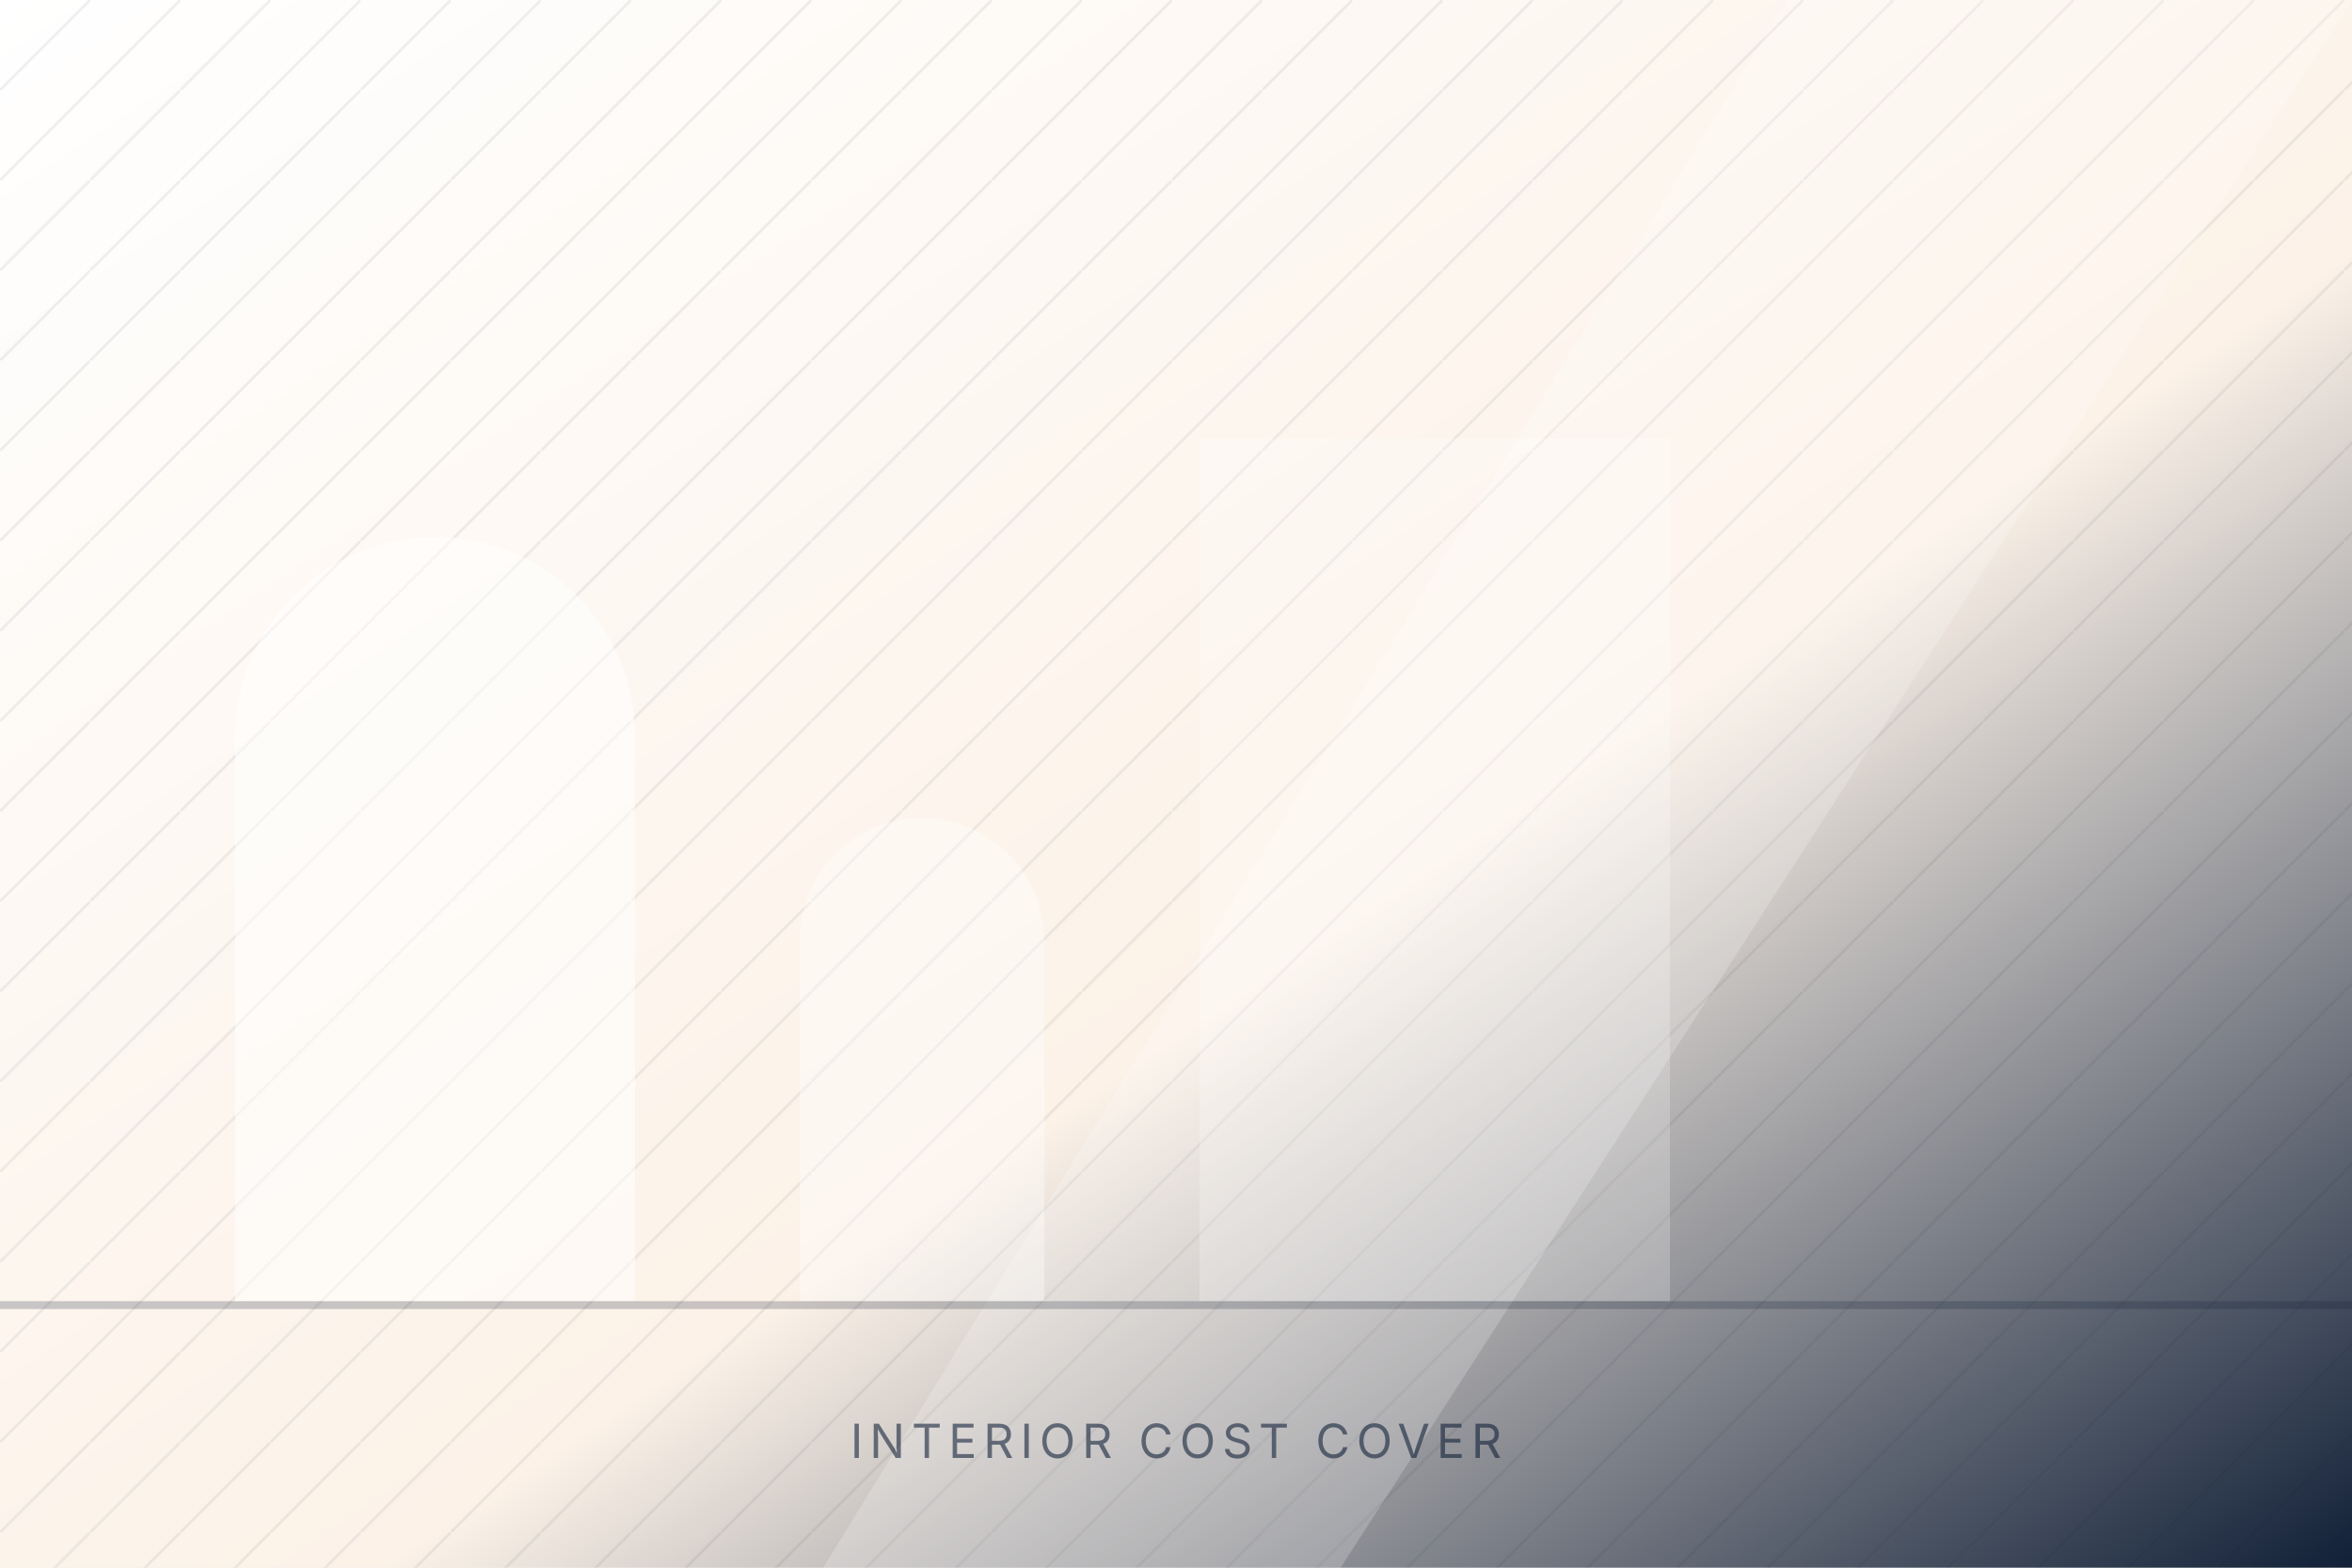
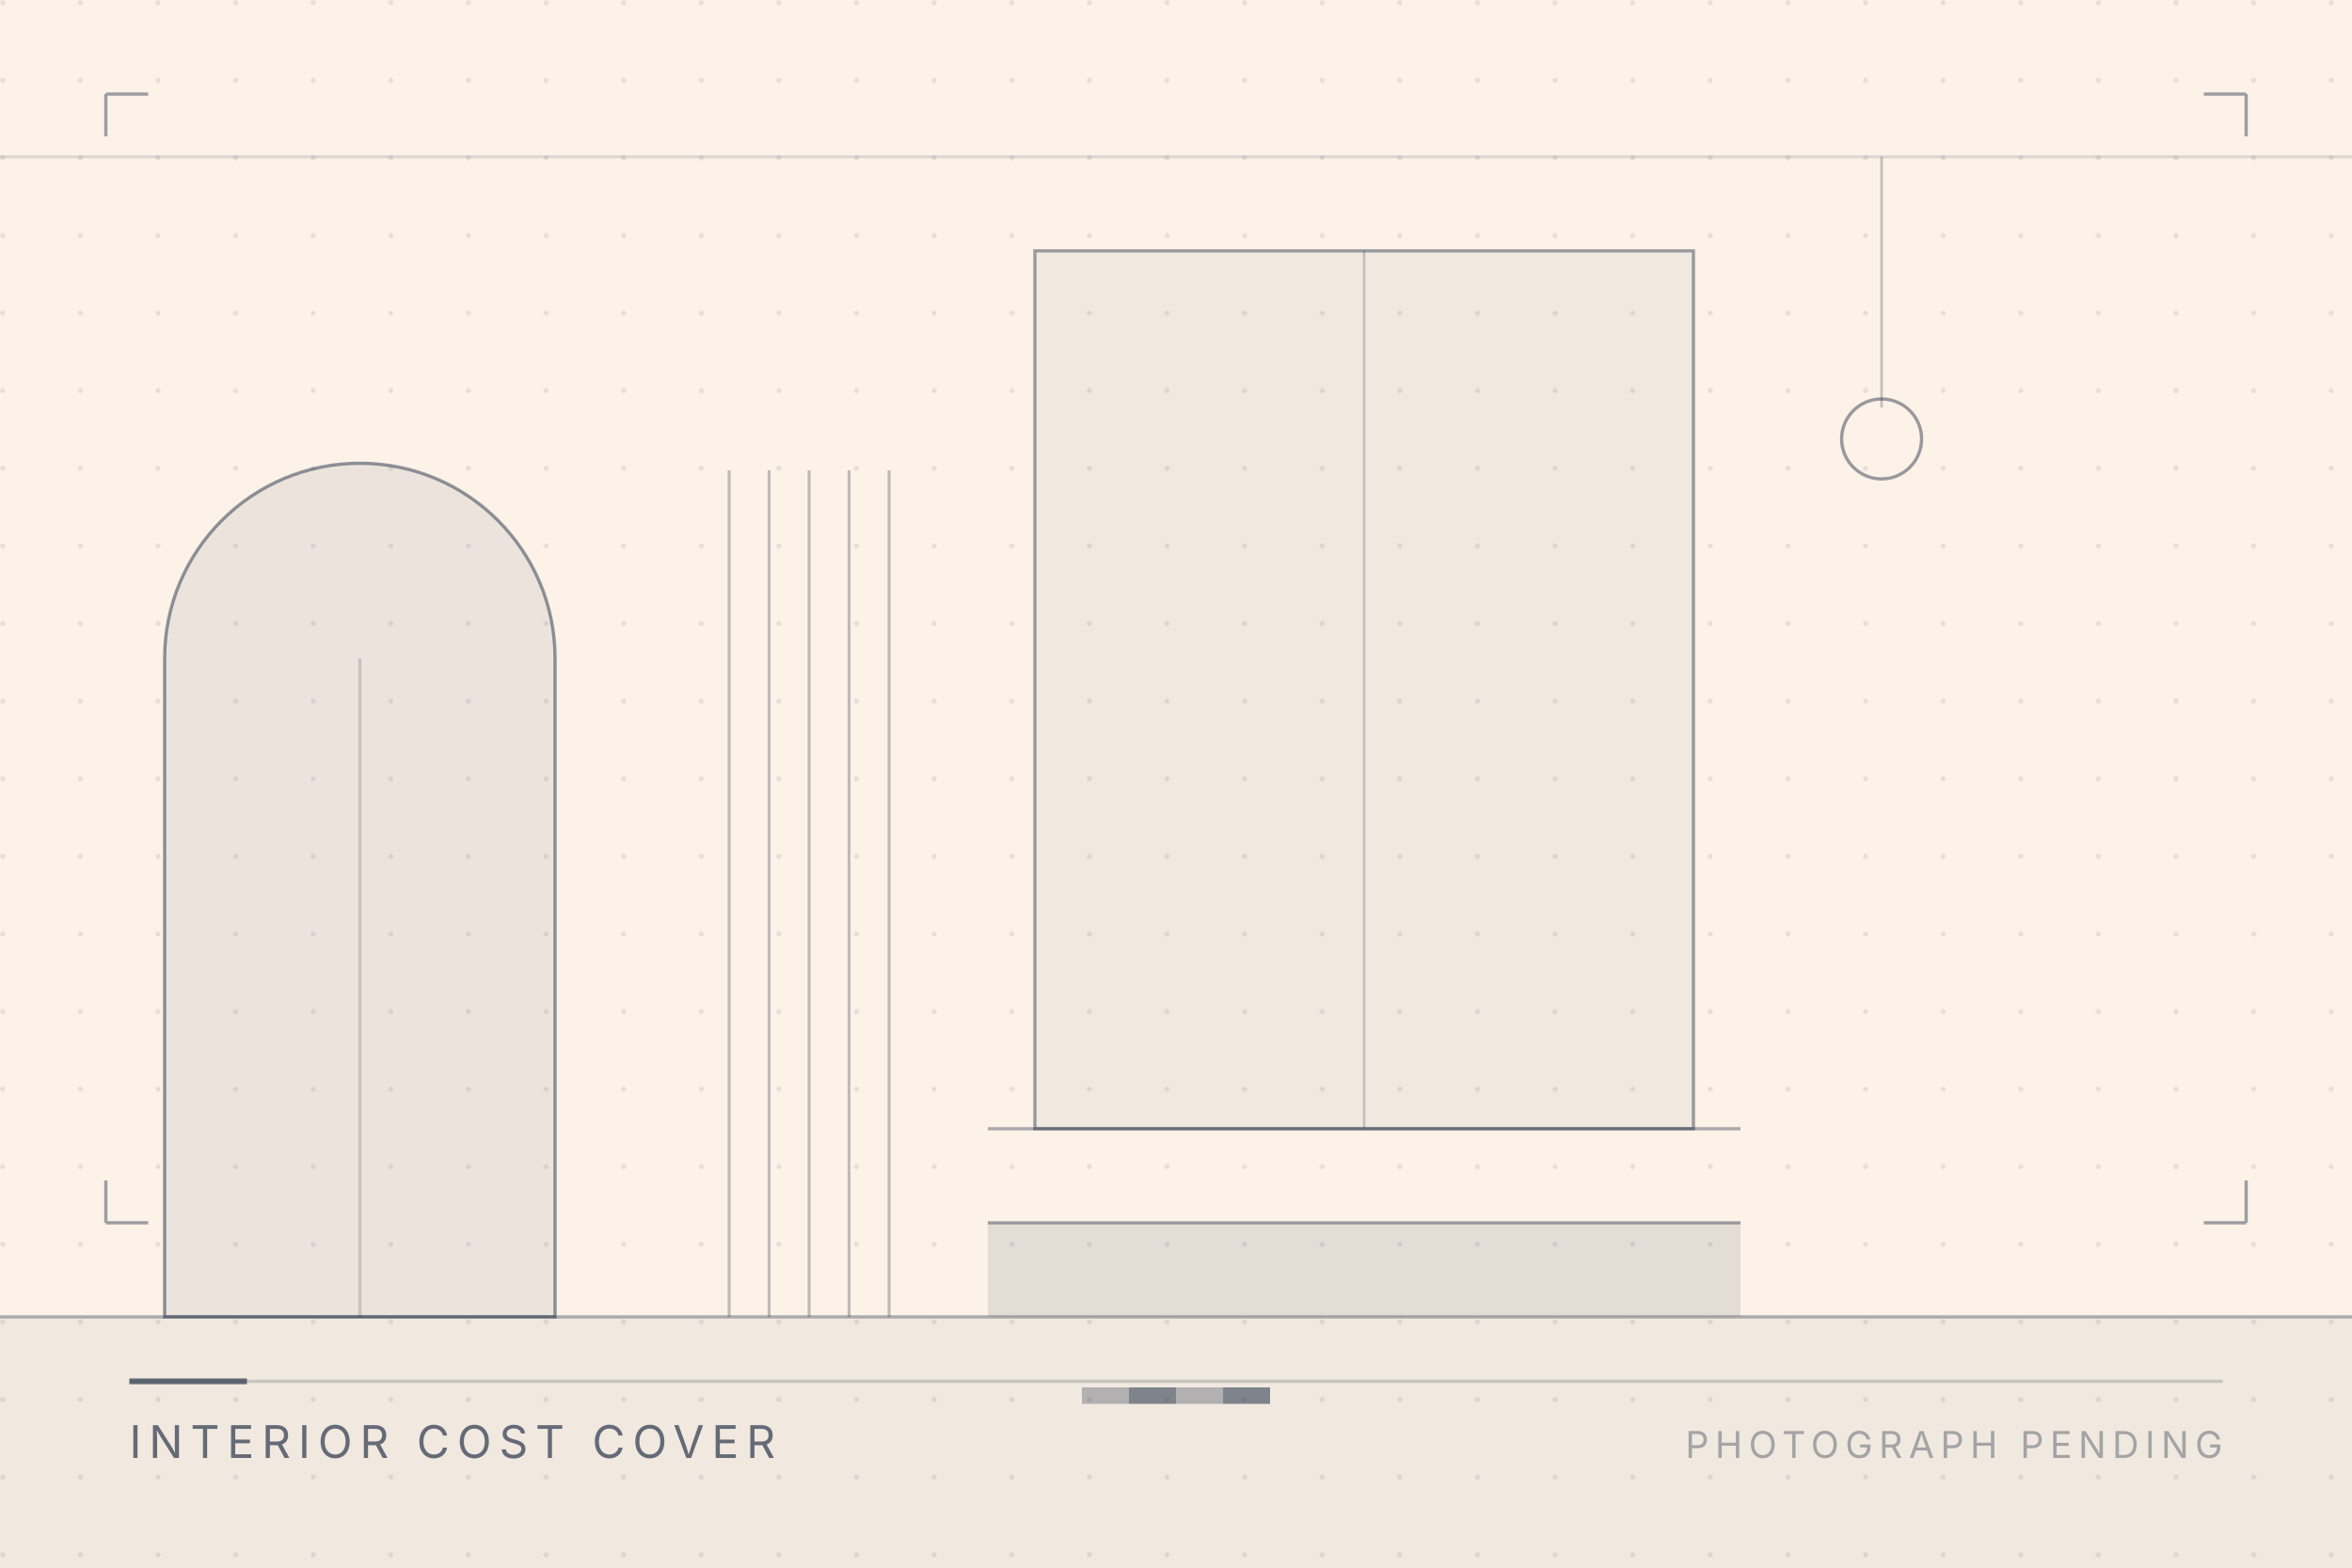
<svg xmlns="http://www.w3.org/2000/svg" viewBox="0 0 1200 800" width="1200" height="800">
  <defs>
-     <linearGradient id="g" x1="0" y1="0" x2="1" y2="1">
-       <stop offset="0%" stop-color="#ffffff" />
-       <stop offset="58%" stop-color="#fcf2e8" />
-       <stop offset="100%" stop-color="#0f1e36" />
-     </linearGradient>
-     <pattern id="d" width="46" height="46" patternUnits="userSpaceOnUse">
-       <path d="M0 46L46 0" stroke="#0f1e36" stroke-opacity="0.07" stroke-width="1.4" />
+     <pattern id="dots" width="39.6" height="39.6" patternUnits="userSpaceOnUse">
+       <circle cx="1.4" cy="1.4" r="1.3" fill="#0f1e36" fill-opacity="0.09" />
    </pattern>
  </defs>
-   <rect width="1200" height="800" fill="url(#g)" />
-   <rect width="1200" height="800" fill="url(#d)" />
-   <path d="M120 664V376a102 102 0 0 1 204 0V664Z" fill="#fff" fill-opacity="0.5" />
-   <path d="M408 664V480a62.4 62.4 0 0 1 124.8 0V664Z" fill="#fff" fill-opacity="0.34" />
-   <rect x="612" y="224" width="240" height="440" fill="#fff" fill-opacity="0.22" />
-   <path d="M912 0H1200L684 800H420Z" fill="#fff" fill-opacity="0.2" />
-   <rect y="664" width="1200" height="4" fill="#0f1e36" fill-opacity="0.22" />
-   <text x="600" y="744" text-anchor="middle" font-family="system-ui,-apple-system,Segoe UI,sans-serif" font-size="24" letter-spacing="3.36" fill="#0f1e36" fill-opacity="0.58">INTERIOR COST COVER</text>
+   <rect width="1200" height="800" fill="#fcf2e8" />
+   <rect width="1200" height="800" fill="url(#dots)" />
+   <path d="M0 80h1200" stroke="#0f1e36" stroke-opacity="0.12" stroke-width="1.667" />
+   <rect y="672" width="1200" height="128" fill="#0f1e36" fill-opacity="0.045" />
+   <path d="M0 672h1200" stroke="#0f1e36" stroke-opacity="0.32" stroke-width="1.667" />
+   <path d="M84 672V336a99.6 99.6 0 0 1 199.2 0V672Z" fill="#0f1e36" fill-opacity="0.07" stroke="#0f1e36" stroke-opacity="0.45" stroke-width="1.667" />
+   <path d="M183.6 336V672" stroke="#0f1e36" stroke-opacity="0.16" stroke-width="1.667" />
+   <path d="M372 240V672" stroke="#0f1e36" stroke-opacity="0.26" stroke-width="1.5" />
+   <path d="M392.4 240V672" stroke="#0f1e36" stroke-opacity="0.26" stroke-width="1.5" />
+   <path d="M412.8 240V672" stroke="#0f1e36" stroke-opacity="0.26" stroke-width="1.5" />
+   <path d="M433.2 240V672" stroke="#0f1e36" stroke-opacity="0.26" stroke-width="1.5" />
+   <path d="M453.6 240V672" stroke="#0f1e36" stroke-opacity="0.26" stroke-width="1.5" />
+   <rect x="528" y="128" width="336" height="448" fill="#0f1e36" fill-opacity="0.045" stroke="#0f1e36" stroke-opacity="0.4" stroke-width="1.667" />
+   <path d="M696 128v448" stroke="#0f1e36" stroke-opacity="0.2" stroke-width="1.333" />
+   <path d="M504 576h384" stroke="#0f1e36" stroke-opacity="0.34" stroke-width="1.667" />
+   <path d="M504 672h384v-48h-384Z" fill="#0f1e36" fill-opacity="0.1" />
+   <path d="M504 624h384" stroke="#0f1e36" stroke-opacity="0.38" stroke-width="1.667" />
+   <path d="M960 80v128" stroke="#0f1e36" stroke-opacity="0.24" stroke-width="1.333" />
+   <circle cx="960" cy="224" r="20.4" fill="none" stroke="#0f1e36" stroke-opacity="0.42" stroke-width="1.667" />
+   <path d="M54 48v21.6M54 48h21.6" fill="none" stroke="#0f1e36" stroke-opacity="0.4" stroke-width="1.667" />
+   <path d="M1146 48v21.6M1146 48h-21.6" fill="none" stroke="#0f1e36" stroke-opacity="0.4" stroke-width="1.667" />
+   <path d="M54 624v-21.6M54 624h21.6" fill="none" stroke="#0f1e36" stroke-opacity="0.4" stroke-width="1.667" />
+   <path d="M1146 624v-21.6M1146 624h-21.6" fill="none" stroke="#0f1e36" stroke-opacity="0.4" stroke-width="1.667" />
+   <rect x="552" y="708" width="24" height="8.4" fill="#0f1e36" fill-opacity="0.28" />
+   <rect x="576" y="708" width="24" height="8.4" fill="#0f1e36" fill-opacity="0.5" />
+   <rect x="600" y="708" width="24" height="8.4" fill="#0f1e36" fill-opacity="0.28" />
+   <rect x="624" y="708" width="24" height="8.4" fill="#0f1e36" fill-opacity="0.5" />
+   <path d="M66 704.9h1068" stroke="#0f1e36" stroke-opacity="0.18" stroke-width="1.667" />
+   <path d="M66 704.9h60" stroke="#0f1e36" stroke-opacity="0.6" stroke-width="3" />
+   <text x="66" y="744" font-family="system-ui,-apple-system,Segoe UI,sans-serif" font-size="23" letter-spacing="3.84" fill="#0f1e36" fill-opacity="0.62">INTERIOR COST COVER</text>
+   <text x="1134" y="744" text-anchor="end" font-family="system-ui,-apple-system,sans-serif" font-size="18.86" letter-spacing="3.12" fill="#0f1e36" fill-opacity="0.34">PHOTOGRAPH PENDING</text>
</svg>
